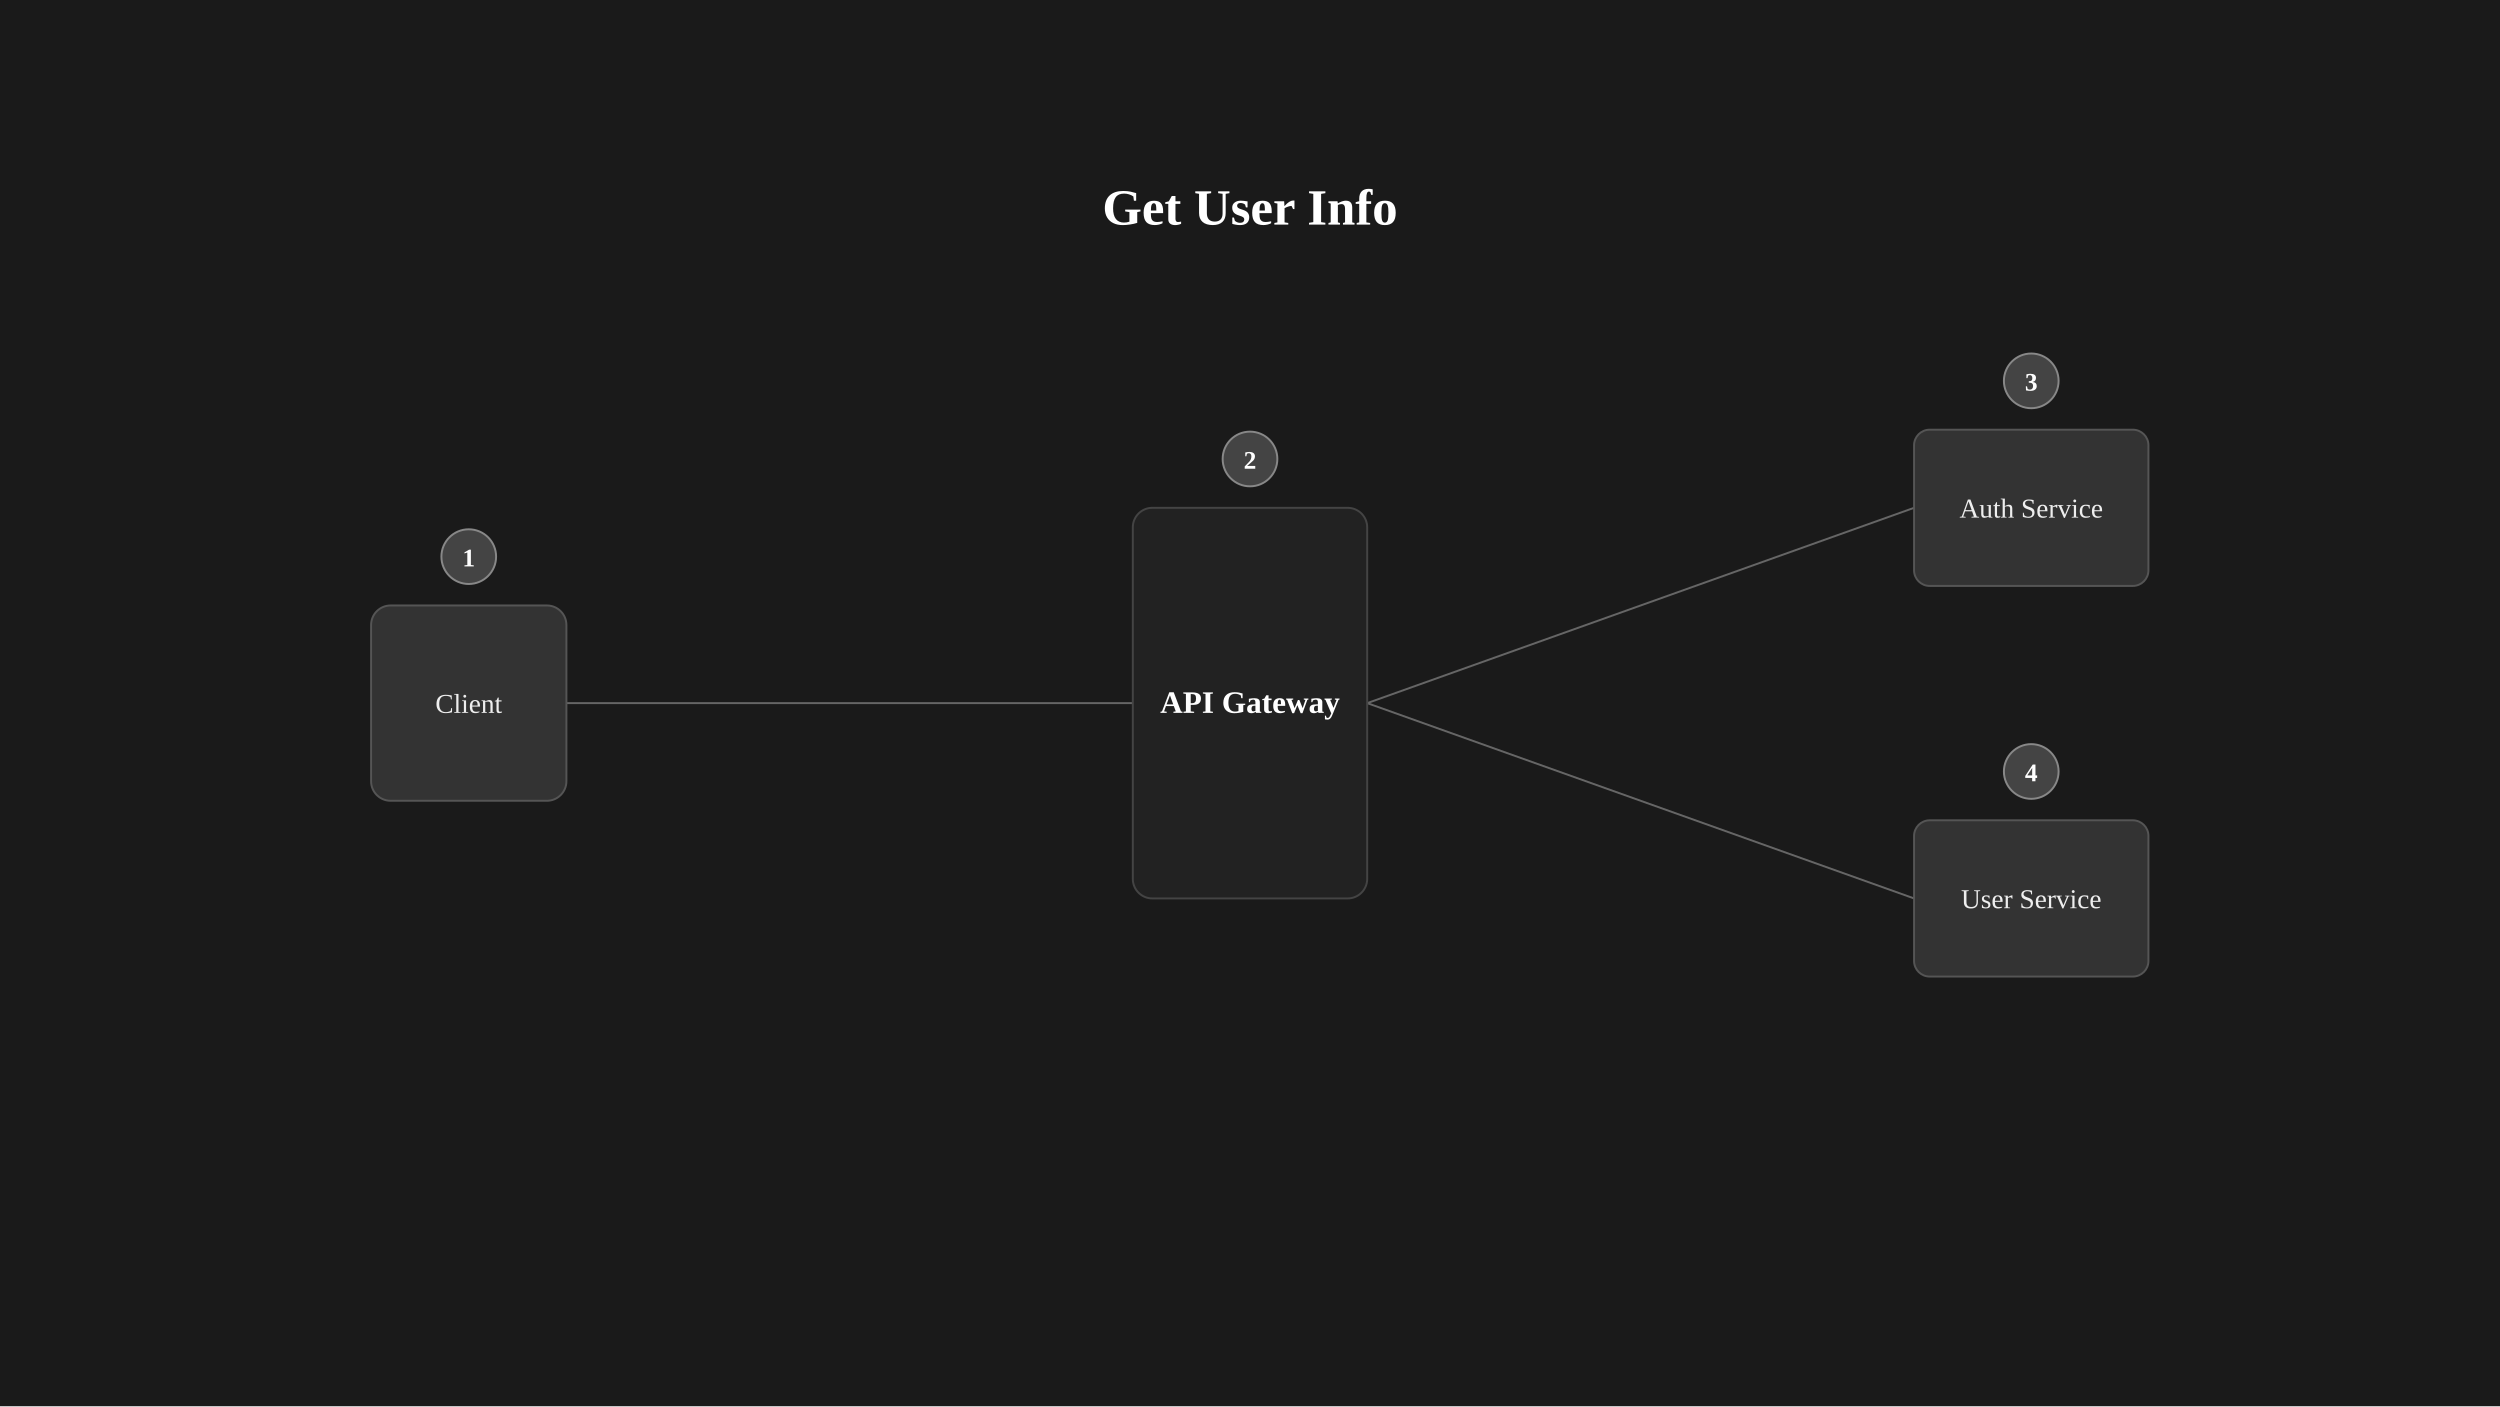
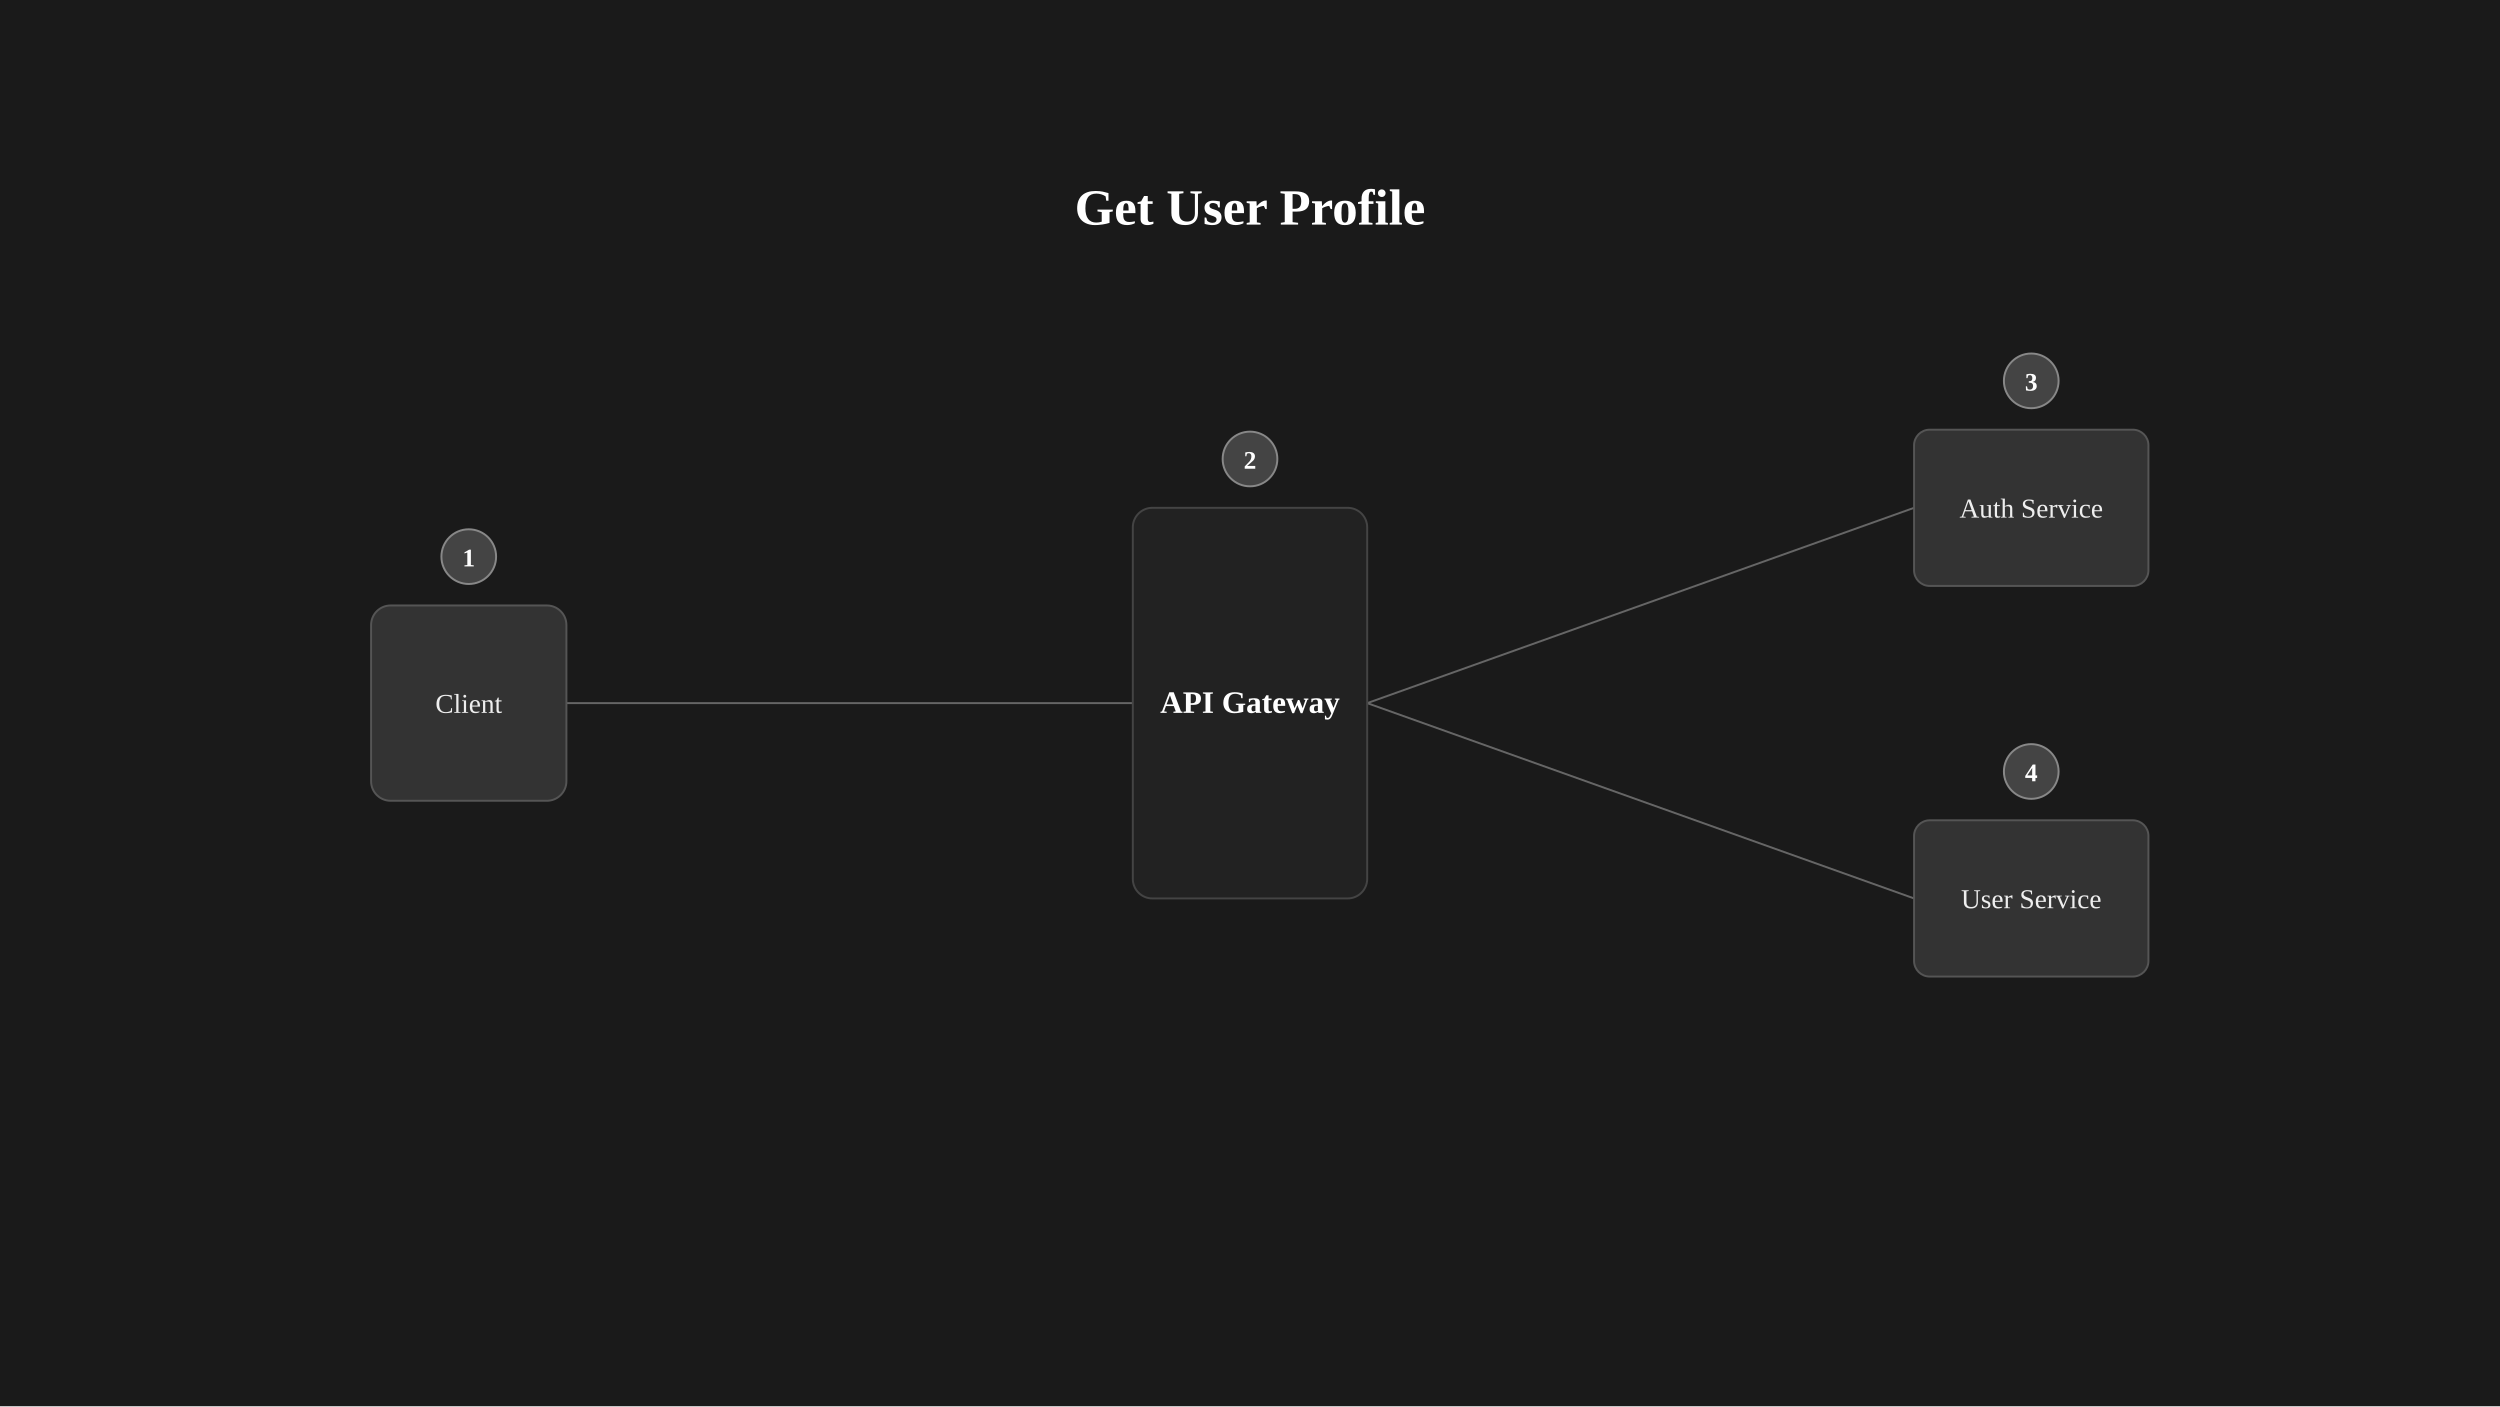
- <svg xmlns="http://www.w3.org/2000/svg" id="get_user_info_v1" width="1280" height="720" viewBox="0 0 1280 720">
+ <svg xmlns="http://www.w3.org/2000/svg" id="get_user_profile_v1" width="1280" height="720" viewBox="0 0 1280 720">
  <style>
    .scene-bg { fill: var(--scene-background-color, #1a1a1a); }

    .title    { fill: var(--title-text-color, #ffffff); font-family: var(--diagram-font-family, Arial, "Liberation Sans", Helvetica, sans-serif); font-size: 26px; font-weight: 600; text-anchor: middle; }

    .link-client-gateway,
    .link-gateway-auth,
    .link-gateway-user { stroke: var(--link-stroke-color, #666666); stroke-width: var(--link-stroke-width, 2); stroke-dasharray: var(--link-dash-pattern, 6 4); }

    /* Every node carries its stroke on the GROUP (not the rect) so a stroke pulse
       on the actor — which targets the group element — reaches the rect via
       inheritance; the rect keeps only its own fill, and the text opts out of the
       stroke so the pulse highlights the border only. */
    .client            { stroke: var(--service-node-stroke-color, #555555); stroke-width: var(--service-node-stroke-width, 2); }
    .client rect       { fill: var(--service-node-fill-color, #333333); }
    .client text       { fill: var(--node-label-text-color, #eeeeee); stroke: none; font-family: var(--diagram-font-family, Arial, "Liberation Sans", Helvetica, sans-serif); font-size: 14px; text-anchor: middle; }

    .api-gateway       { stroke: var(--gateway-stroke-color, #444444); stroke-width: var(--gateway-stroke-width, 2); }
    .api-gateway rect  { fill: var(--gateway-fill-color, #222222); }
    .api-gateway text  { fill: var(--title-text-color, #ffffff); stroke: none; font-family: var(--diagram-font-family, Arial, "Liberation Sans", Helvetica, sans-serif); font-size: 16px; font-weight: bold; text-anchor: middle; }

    .auth-service      { stroke: var(--service-node-stroke-color, #555555); stroke-width: var(--service-node-stroke-width, 2); }
    .auth-service rect { fill: var(--service-node-fill-color, #333333); }
    .auth-service text { fill: var(--node-label-text-color, #eeeeee); stroke: none; font-family: var(--diagram-font-family, Arial, "Liberation Sans", Helvetica, sans-serif); font-size: 14px; text-anchor: middle; }

    .user-service      { stroke: var(--service-node-stroke-color, #555555); stroke-width: var(--service-node-stroke-width, 2); }
    .user-service rect { fill: var(--service-node-fill-color, #333333); }
    .user-service text { fill: var(--node-label-text-color, #eeeeee); stroke: none; font-family: var(--diagram-font-family, Arial, "Liberation Sans", Helvetica, sans-serif); font-size: 14px; text-anchor: middle; }

    .step-1-badge circle, .step-2-badge circle, .step-3-badge circle, .step-4-badge circle {
      fill: var(--step-badge-fill-color, #444444); stroke: var(--step-badge-stroke-color, #888888); stroke-width: var(--step-badge-stroke-width, 1.5);
    }
    .step-1-badge text, .step-2-badge text, .step-3-badge text, .step-4-badge text {
      fill: var(--title-text-color, #ffffff); font-family: var(--diagram-font-family, Arial, "Liberation Sans", Helvetica, sans-serif); font-size: 13px; font-weight: bold; text-anchor: middle;
    }
  </style>
  <rect class="scene-bg" width="1280" height="720" />
-   <text id="title" class="title" x="640" y="115" text-anchor="middle">Get User Info</text>
+   <text id="title" class="title" x="640" y="115" text-anchor="middle">Get User Profile</text>
  <path id="link-client-gateway" class="link-client-gateway" d="M 290 360 L 580 360" />
  <path id="link-gateway-auth" class="link-gateway-auth" d="M 700 360 L 980 260" />
  <path id="link-gateway-user" class="link-gateway-user" d="M 700 360 L 980 460" />
  <g id="client" class="client">
    <rect x="190" y="310" width="100" height="100" rx="10" />
    <text x="240" y="365">Client</text>
  </g>
  <g id="api-gateway" class="api-gateway">
    <rect x="580" y="260" width="120" height="200" rx="10" />
    <text x="640" y="365">API Gateway</text>
  </g>
  <g id="auth-service" class="auth-service">
    <rect x="980" y="220" width="120" height="80" rx="8" />
    <text x="1040" y="265">Auth Service</text>
  </g>
  <g id="user-service" class="user-service">
    <rect x="980" y="420" width="120" height="80" rx="8" />
    <text x="1040" y="465">User Service</text>
  </g>
  <g id="step-1-badge" class="step-1-badge">
    <circle cx="240" cy="285" r="14" />
    <text x="240" y="290">1</text>
  </g>
  <g id="step-2-badge" class="step-2-badge">
    <circle cx="640" cy="235" r="14" />
    <text x="640" y="240">2</text>
  </g>
  <g id="step-3-badge" class="step-3-badge">
    <circle cx="1040" cy="195" r="14" />
    <text x="1040" y="200">3</text>
  </g>
  <g id="step-4-badge" class="step-4-badge">
    <circle cx="1040" cy="395" r="14" />
    <text x="1040" y="400">4</text>
  </g>
</svg>
